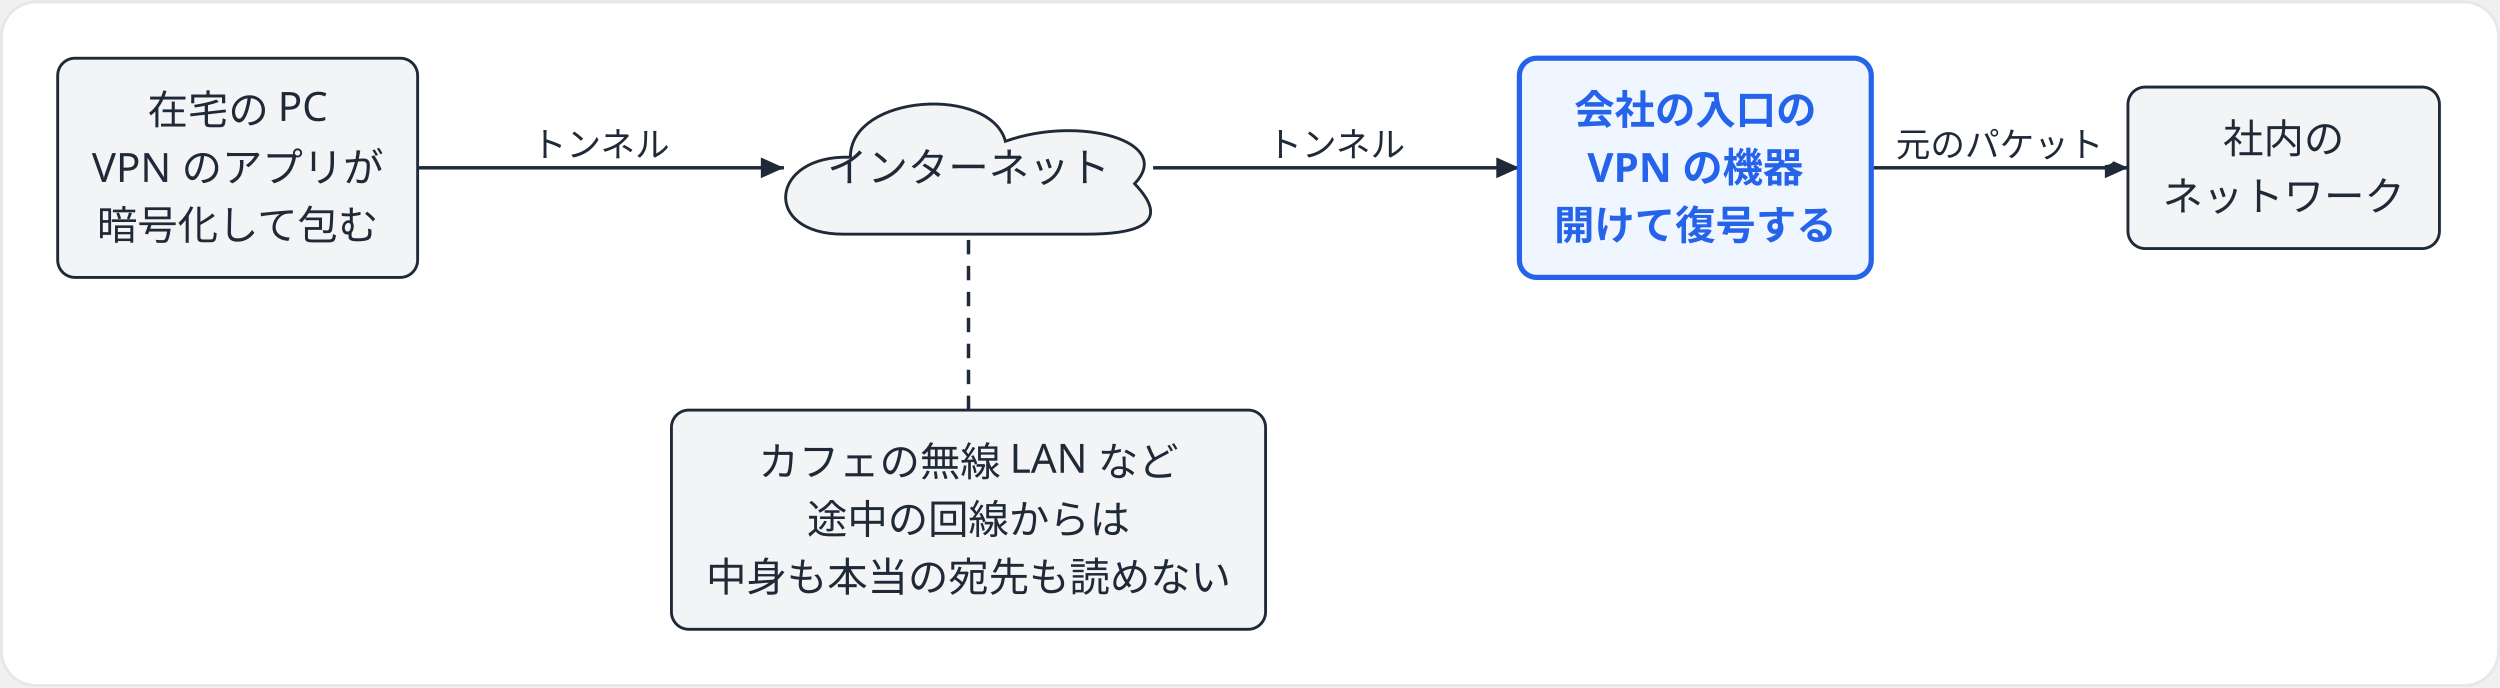
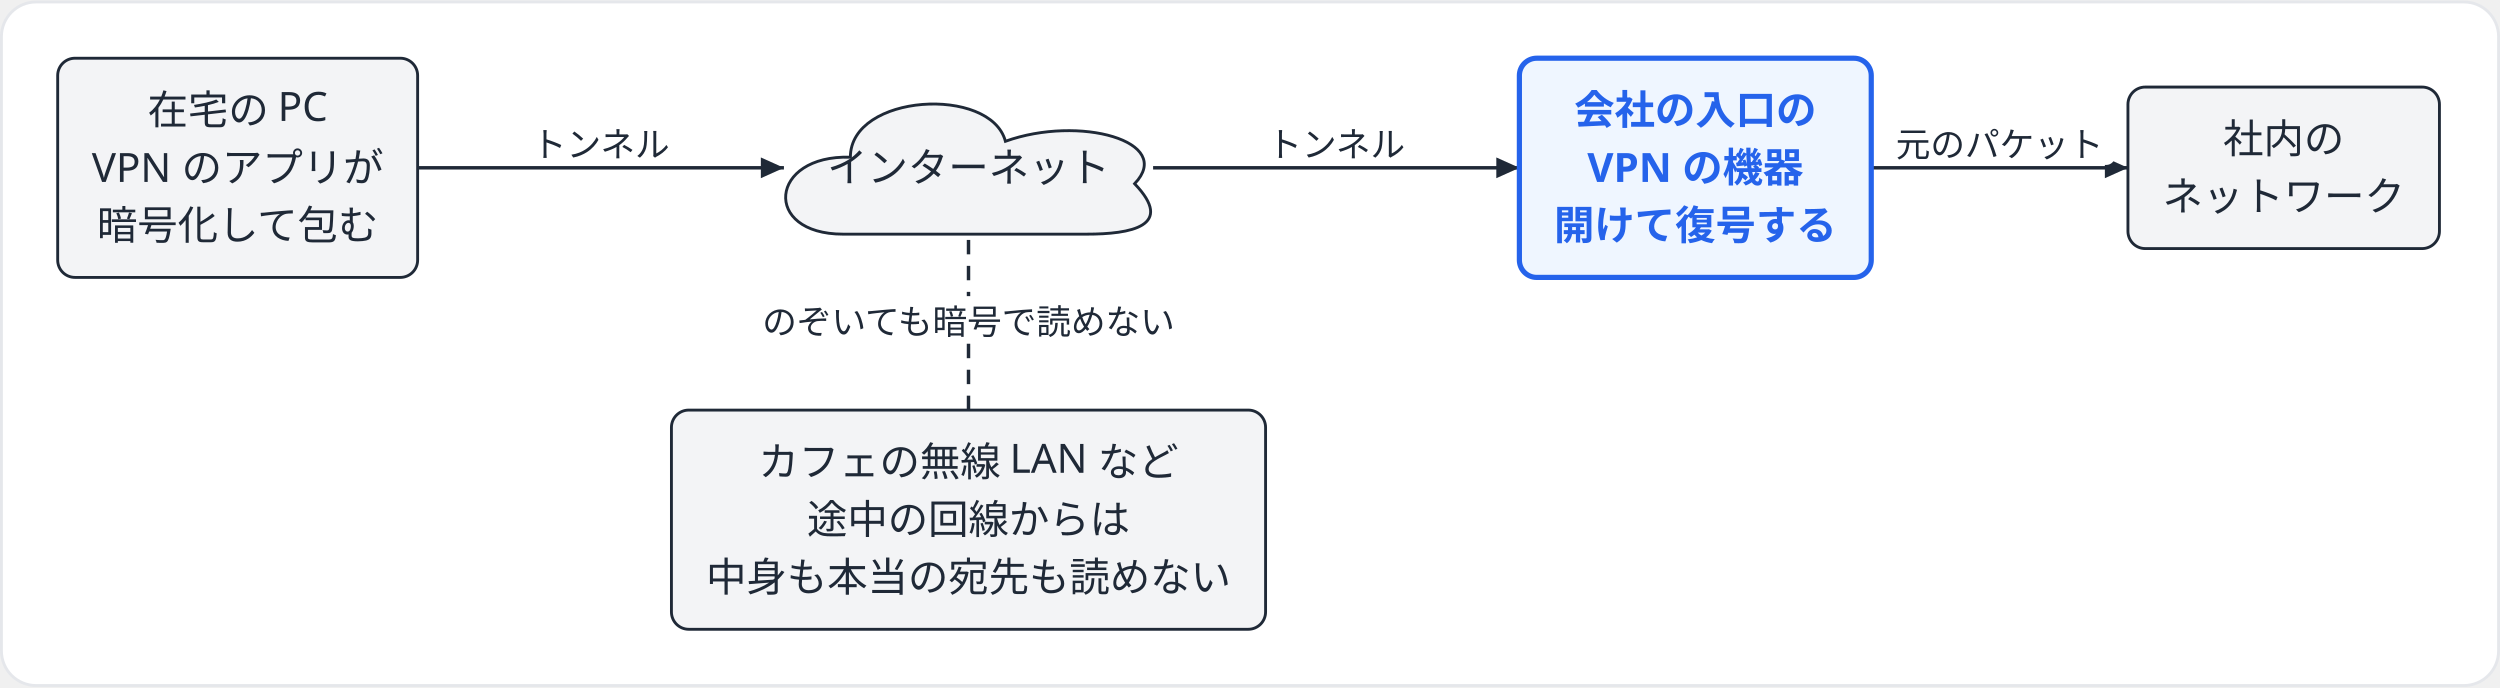
<svg xmlns="http://www.w3.org/2000/svg" width="640" height="176" viewBox="0 0 866.8 238">
  <rect x="0.5" y="0.5" width="865.8" height="237" rx="12" fill="#ffffff" stroke="#e5e7eb" stroke-width="1" />
  <g transform="translate(20 20)">
    <polyline points="124.8,38 251.8,38" fill="none" stroke="#1f2937" stroke-width="1.2" stroke-linejoin="round" />
    <polygon points="251.8,38 243.8,41.6 243.8,34.4" fill="#1f2937" />
    <polyline points="379.8,38 506.8,38" fill="none" stroke="#1f2937" stroke-width="1.2" stroke-linejoin="round" />
    <polygon points="506.8,38 498.8,41.6 498.8,34.4" fill="#1f2937" />
    <polyline points="628.8,38 717.8,38" fill="none" stroke="#1f2937" stroke-width="1.2" stroke-linejoin="round" />
    <polygon points="717.8,38 709.8,41.6 709.8,34.4" fill="#1f2937" />
    <polyline points="315.8,122 315.8,61" fill="none" stroke="#1f2937" stroke-width="1.2" stroke-dasharray="5 4" stroke-linejoin="round" />
    <rect x="0" y="0" width="124.8" height="76" rx="6" fill="#f3f4f6" stroke="#1f2937" stroke-width="1" />
    <text x="62.4" y="22.9" font-family="Hiragino Sans, Hiragino Kaku Gothic ProN, Noto Sans JP, Yu Gothic, Meiryo, sans-serif" font-size="14" fill="#1f2937" text-anchor="middle">在宅の PC</text>
    <text x="62.4" y="42.9" font-family="Hiragino Sans, Hiragino Kaku Gothic ProN, Noto Sans JP, Yu Gothic, Meiryo, sans-serif" font-size="14" fill="#1f2937" text-anchor="middle">VPN のアプリが</text>
    <text x="62.4" y="62.9" font-family="Hiragino Sans, Hiragino Kaku Gothic ProN, Noto Sans JP, Yu Gothic, Meiryo, sans-serif" font-size="14" fill="#1f2937" text-anchor="middle">暗号化して包む</text>
    <path d="M 272.28 61 C 244.12 61 246.68 33.4 274.84 34.32 C 274.84 12.24 323.48 9.48 328.6 28.8 C 354.2 19.6 387.48 28.8 373.4 43.52 C 387.48 58.24 372.12 61 356.76 61 Z" fill="#f3f4f6" stroke="#1f2937" stroke-width="1" />
    <text x="315.8" y="42.9" font-family="Hiragino Sans, Hiragino Kaku Gothic ProN, Noto Sans JP, Yu Gothic, Meiryo, sans-serif" font-size="14" fill="#1f2937" text-anchor="middle">インターネット</text>
    <rect x="506.8" y="0" width="122" height="76" rx="6" fill="#eff6ff" stroke="#2563eb" stroke-width="1.8" />
    <text x="567.8" y="22.9" font-family="Hiragino Sans, Hiragino Kaku Gothic ProN, Noto Sans JP, Yu Gothic, Meiryo, sans-serif" font-size="14" fill="#2563eb" text-anchor="middle" font-weight="600">会社の入口の</text>
    <text x="567.8" y="42.9" font-family="Hiragino Sans, Hiragino Kaku Gothic ProN, Noto Sans JP, Yu Gothic, Meiryo, sans-serif" font-size="14" fill="#2563eb" text-anchor="middle" font-weight="600">VPN の機器</text>
    <text x="567.8" y="62.9" font-family="Hiragino Sans, Hiragino Kaku Gothic ProN, Noto Sans JP, Yu Gothic, Meiryo, sans-serif" font-size="14" fill="#2563eb" text-anchor="middle" font-weight="600">開けて復号する</text>
    <rect x="717.8" y="10" width="108" height="56" rx="6" fill="#f3f4f6" stroke="#1f2937" stroke-width="1" />
    <text x="771.8" y="32.9" font-family="Hiragino Sans, Hiragino Kaku Gothic ProN, Noto Sans JP, Yu Gothic, Meiryo, sans-serif" font-size="14" fill="#1f2937" text-anchor="middle">社内の</text>
    <text x="771.8" y="52.9" font-family="Hiragino Sans, Hiragino Kaku Gothic ProN, Noto Sans JP, Yu Gothic, Meiryo, sans-serif" font-size="14" fill="#1f2937" text-anchor="middle">ネットワーク</text>
    <rect x="212.8" y="122" width="206" height="76" rx="6" fill="#f3f4f6" stroke="#1f2937" stroke-width="1" />
    <text x="315.8" y="144.9" font-family="Hiragino Sans, Hiragino Kaku Gothic ProN, Noto Sans JP, Yu Gothic, Meiryo, sans-serif" font-size="14" fill="#1f2937" text-anchor="middle">カフェの無線 LAN など</text>
    <text x="315.8" y="164.9" font-family="Hiragino Sans, Hiragino Kaku Gothic ProN, Noto Sans JP, Yu Gothic, Meiryo, sans-serif" font-size="14" fill="#1f2937" text-anchor="middle">途中の回線からは</text>
    <text x="315.8" y="184.9" font-family="Hiragino Sans, Hiragino Kaku Gothic ProN, Noto Sans JP, Yu Gothic, Meiryo, sans-serif" font-size="14" fill="#1f2937" text-anchor="middle">中身も本当の宛先も読めない</text>
    <rect x="160.3" y="21" width="56" height="16" rx="3" fill="#ffffff" />
    <text x="188.3" y="34.2" font-family="Hiragino Sans, Hiragino Kaku Gothic ProN, Noto Sans JP, Yu Gothic, Meiryo, sans-serif" font-size="12" fill="#1f2937" text-anchor="middle">トンネル</text>
    <rect x="415.3" y="21" width="56" height="16" rx="3" fill="#ffffff" />
    <text x="443.3" y="34.2" font-family="Hiragino Sans, Hiragino Kaku Gothic ProN, Noto Sans JP, Yu Gothic, Meiryo, sans-serif" font-size="12" fill="#1f2937" text-anchor="middle">トンネル</text>
    <rect x="633.3" y="21" width="80" height="16" rx="3" fill="#ffffff" />
    <text x="673.3" y="34.2" font-family="Hiragino Sans, Hiragino Kaku Gothic ProN, Noto Sans JP, Yu Gothic, Meiryo, sans-serif" font-size="12" fill="#1f2937" text-anchor="middle">元のパケット</text>
+     <rect x="239.8" y="82.5" width="152" height="16" rx="3" fill="#ffffff" />
+     <text x="315.8" y="95.7" font-family="Hiragino Sans, Hiragino Kaku Gothic ProN, Noto Sans JP, Yu Gothic, Meiryo, sans-serif" font-size="12" fill="#1f2937" text-anchor="middle">のぞいても暗号で読めない</text>
  </g>
</svg>
